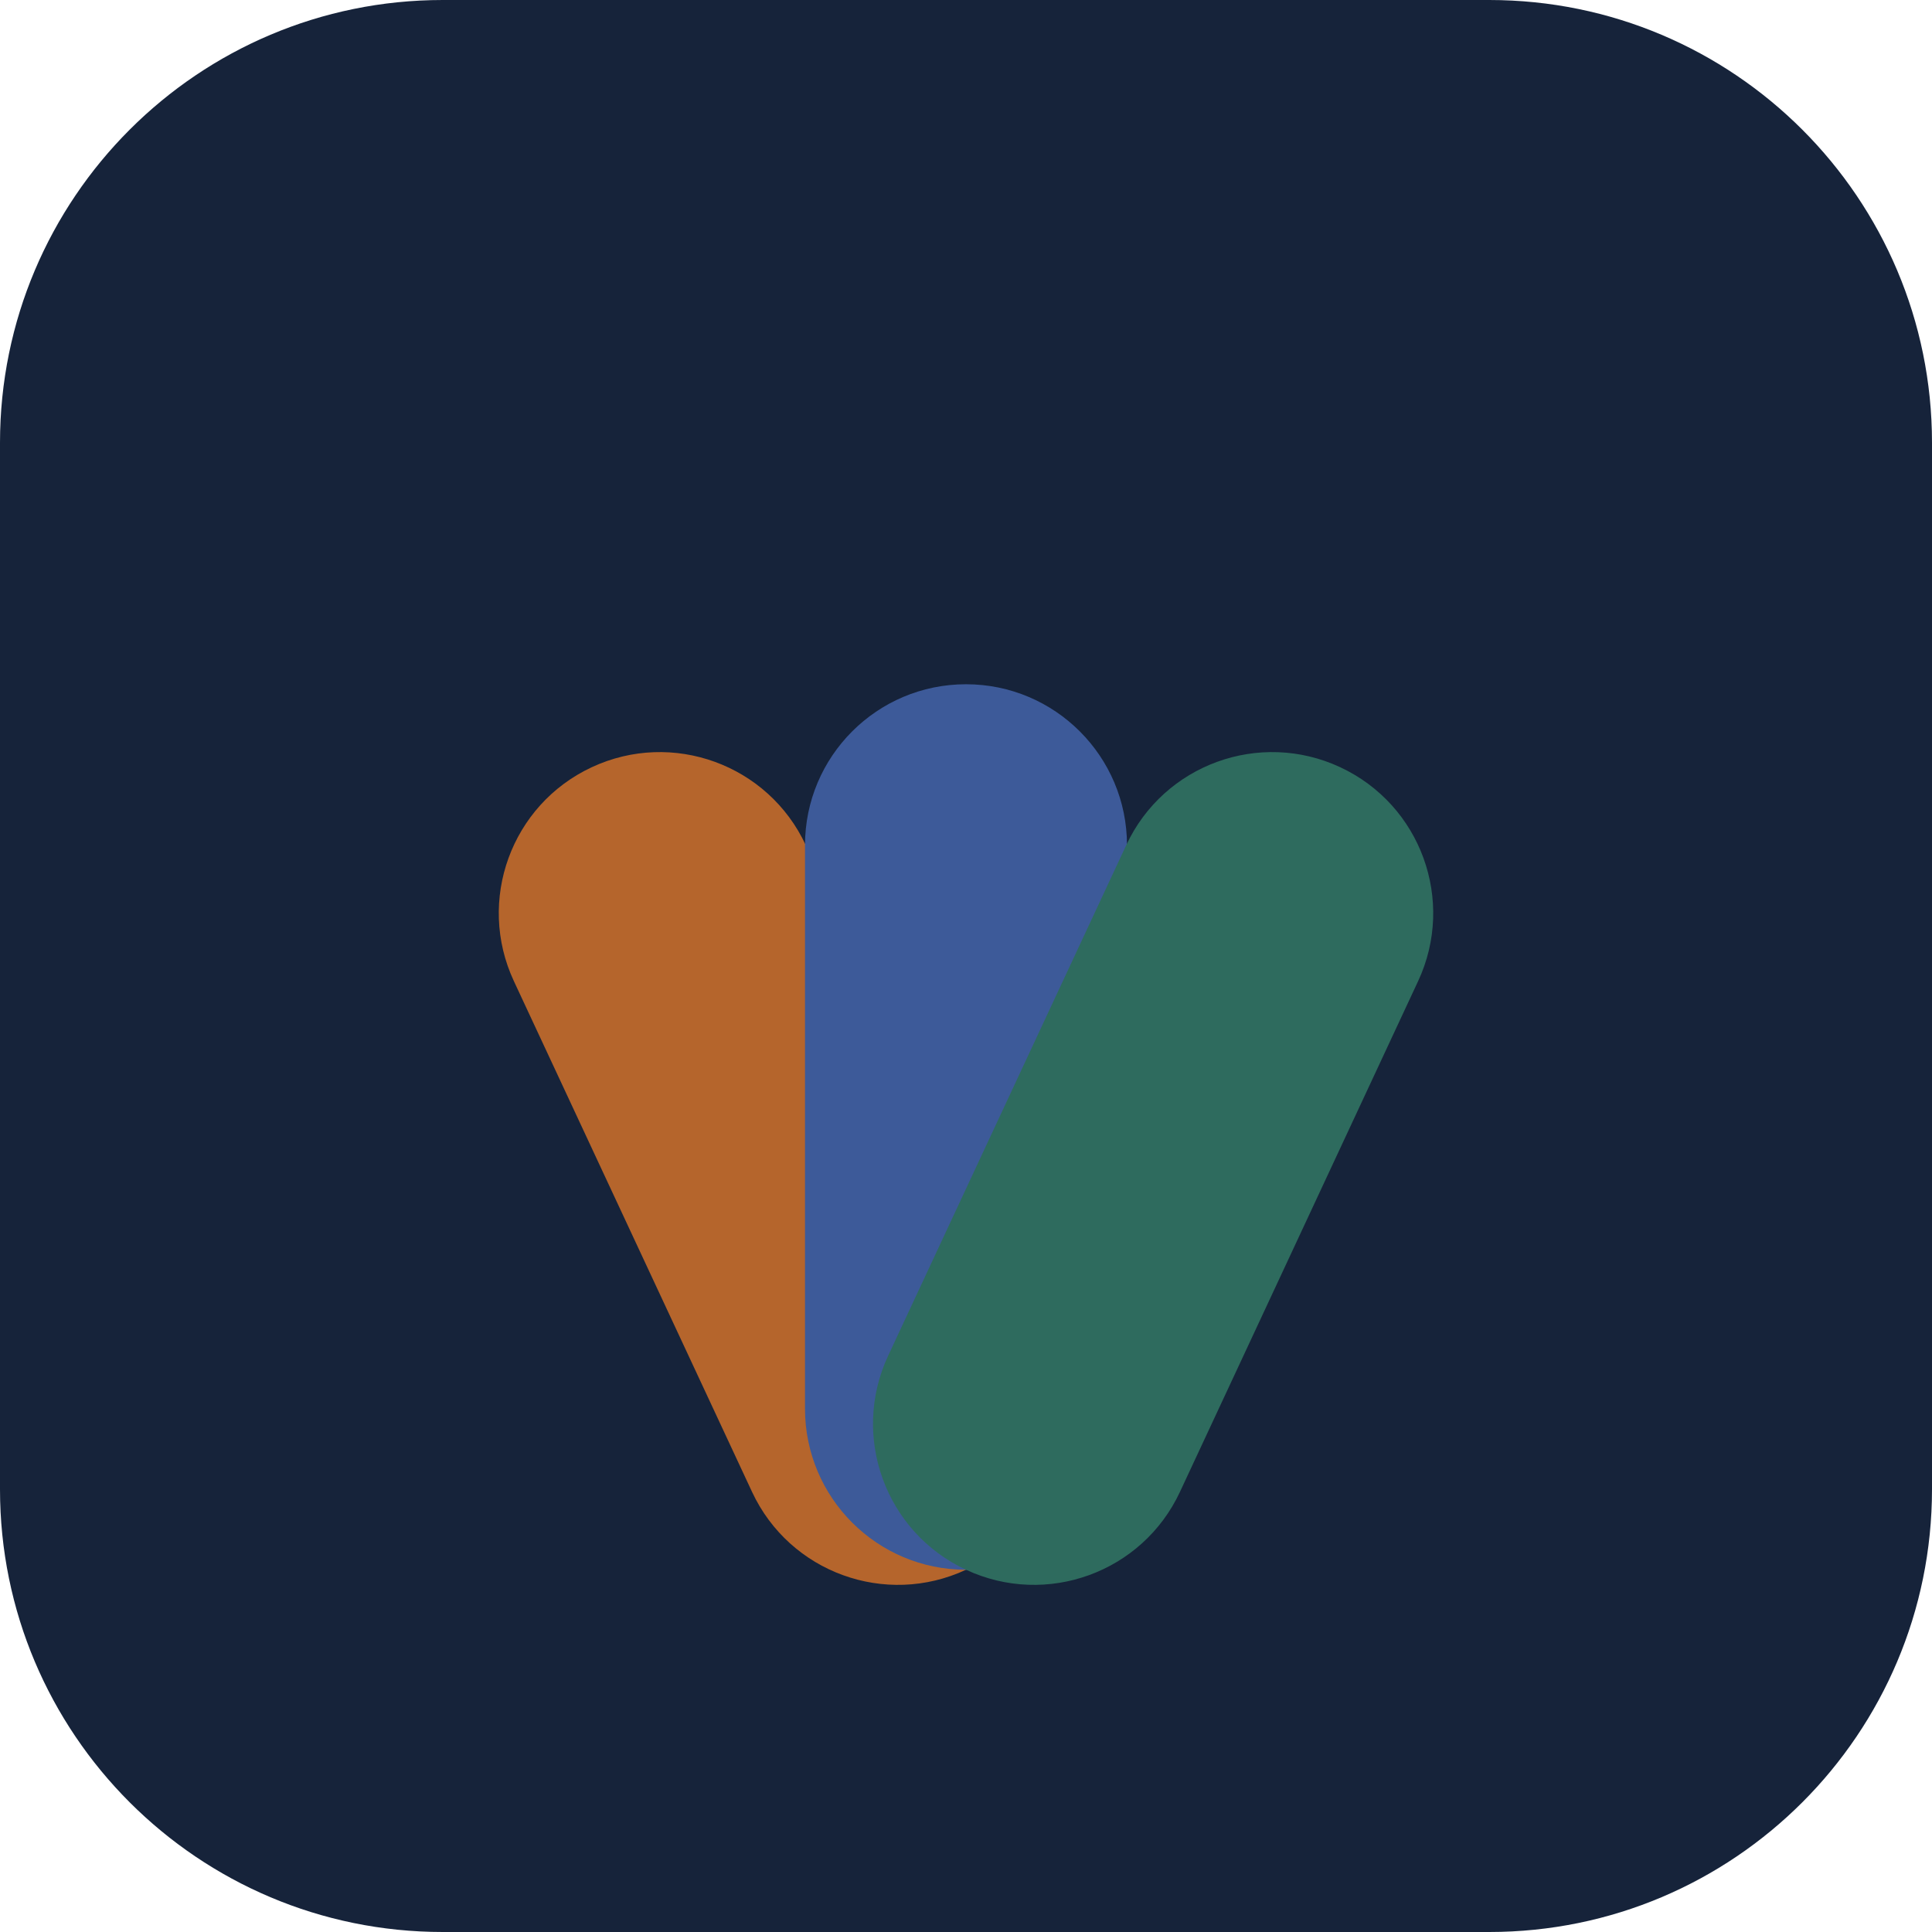
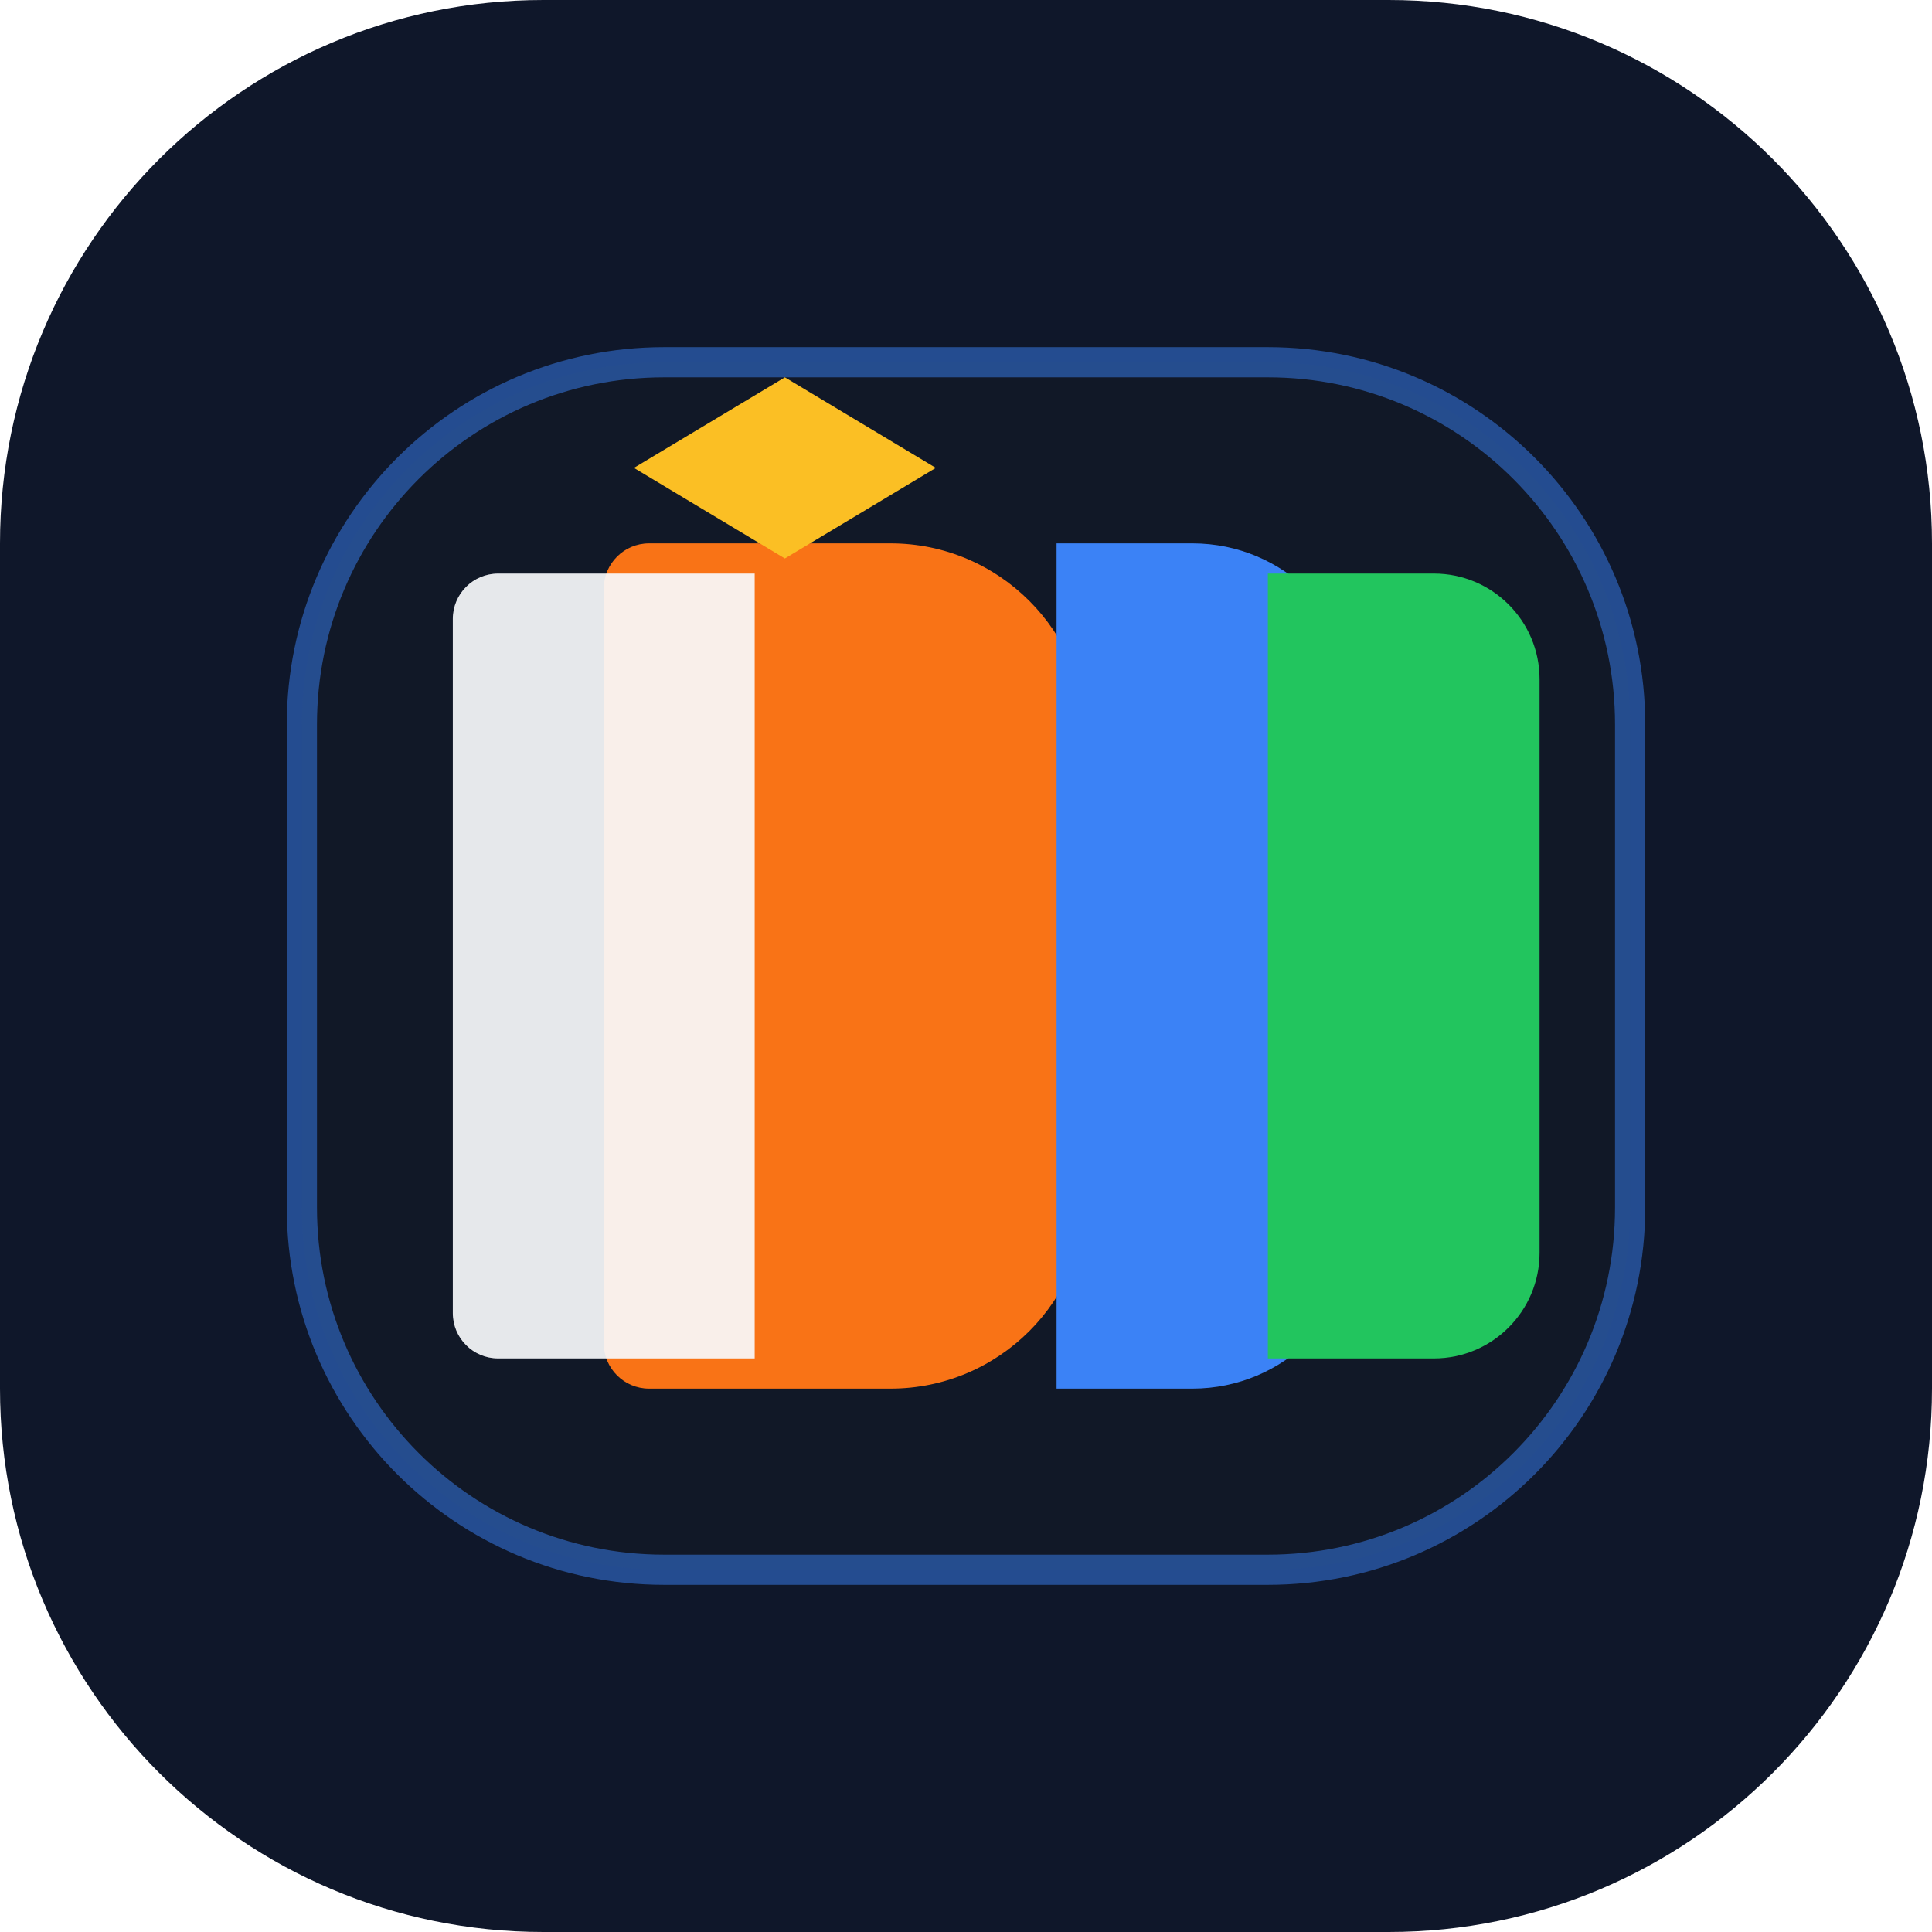
- <svg xmlns="http://www.w3.org/2000/svg" width="48" height="48" viewBox="0 0 48 48" fill="none">
-   <rect width="48" height="48" rx="11" fill="#16233A" />
-   <rect x="20" y="17" width="8" height="22" rx="4" fill="#B5652C" transform="rotate(-25 24 39)" />
-   <rect x="20" y="17" width="8" height="22" rx="4" fill="#3D5A99" />
-   <rect x="20" y="17" width="8" height="22" rx="4" fill="#2E6B5E" transform="rotate(25 24 39)" />
+ <svg xmlns="http://www.w3.org/2000/svg" width="64" height="64" viewBox="0 0 64 64" fill="none">
+   <rect width="64" height="64" rx="18" fill="#0F172A" />
+   <rect x="10" y="12" width="44" height="40" rx="12" fill="#111827" stroke="#3B82F6" stroke-opacity="0.5" />
+   <path d="M20 19.5C20 18.672 20.672 18 21.5 18H29.5C33.09 18 36 20.91 36 24.5V39.5C36 43.09 33.09 46 29.5 46H21.5C20.672 46 20 45.328 20 44.5V19.5Z" fill="#F97316" />
+   <path d="M35 18H39.5C42.538 18 45 20.462 45 23.5V40.5C45 43.538 42.538 46 39.5 46H35V18Z" fill="#3B82F6" />
+   <path d="M15 20.5C15 19.672 15.672 19 16.5 19H25V45H16.5C15.672 45 15 44.328 15 43.5V20.5Z" fill="#F8FAFC" fill-opacity="0.92" />
+   <path d="M42 19H47.5C49.433 19 51 20.567 51 22.5V41.5C51 43.433 49.433 45 47.5 45H42V19Z" fill="#22C55E" />
+   <path d="M26 12.5L31 15.5L26 18.5L21 15.5L26 12.5Z" fill="#FBBF24" />
</svg>
